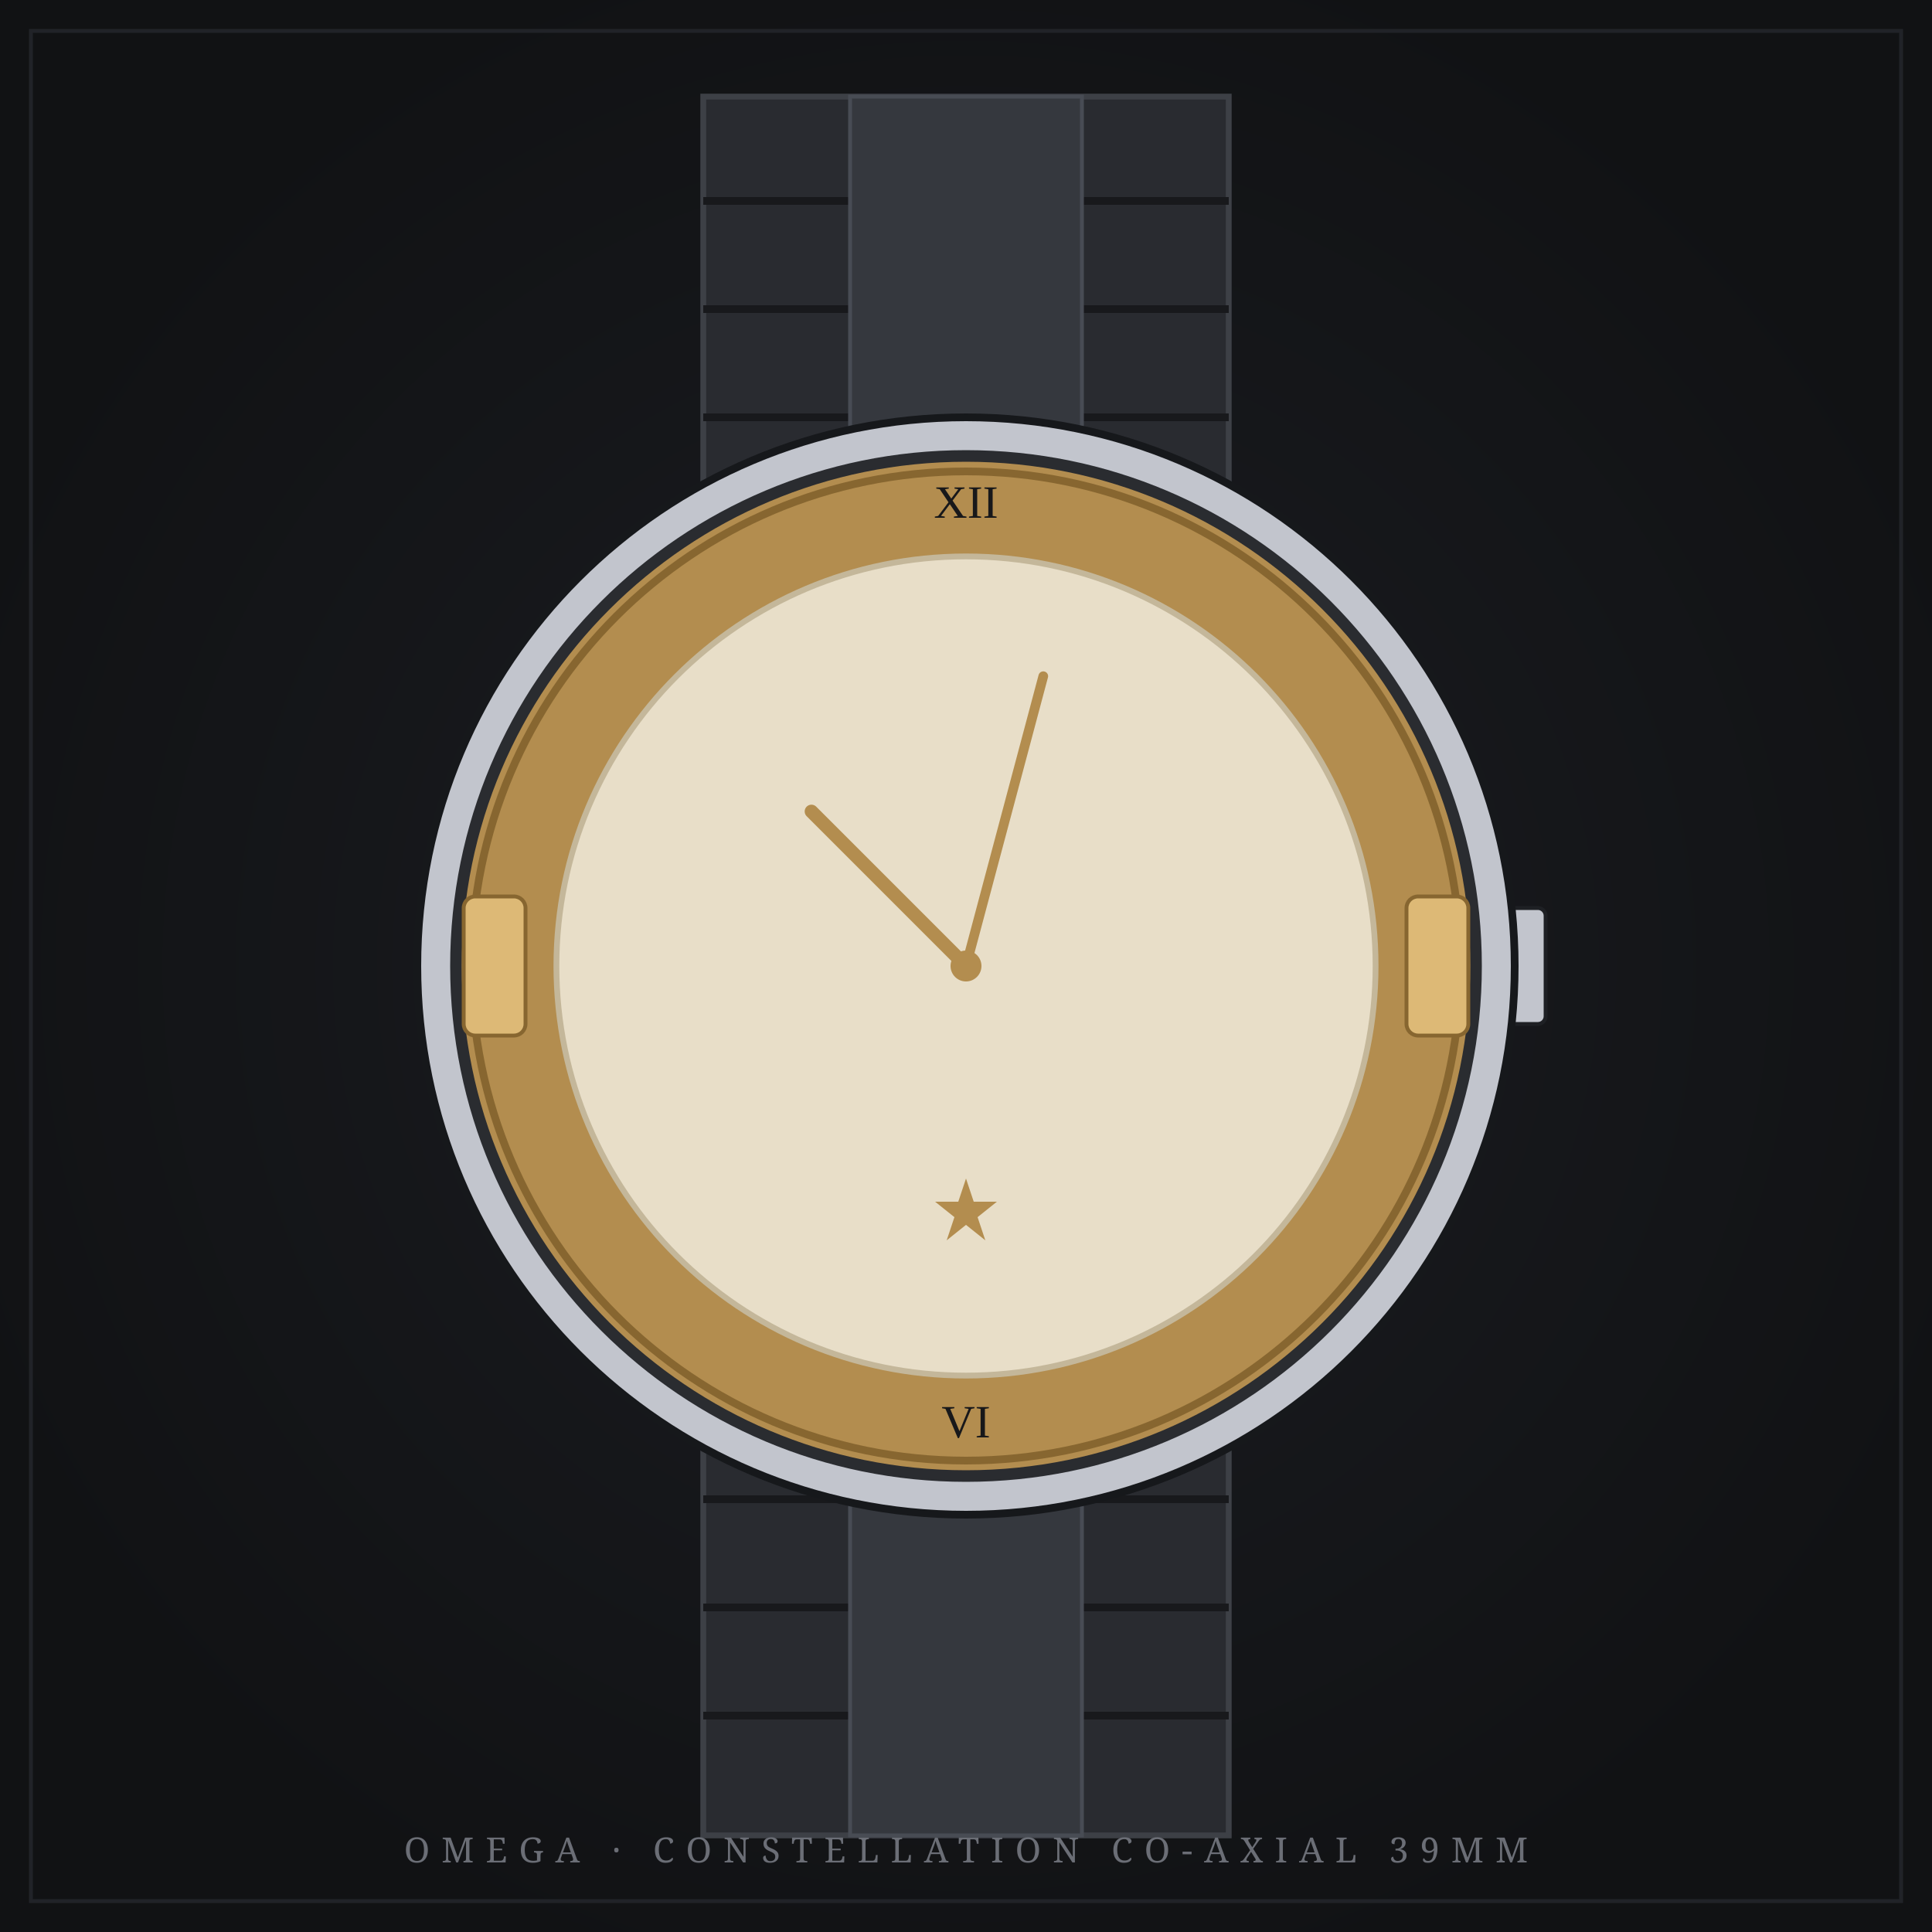
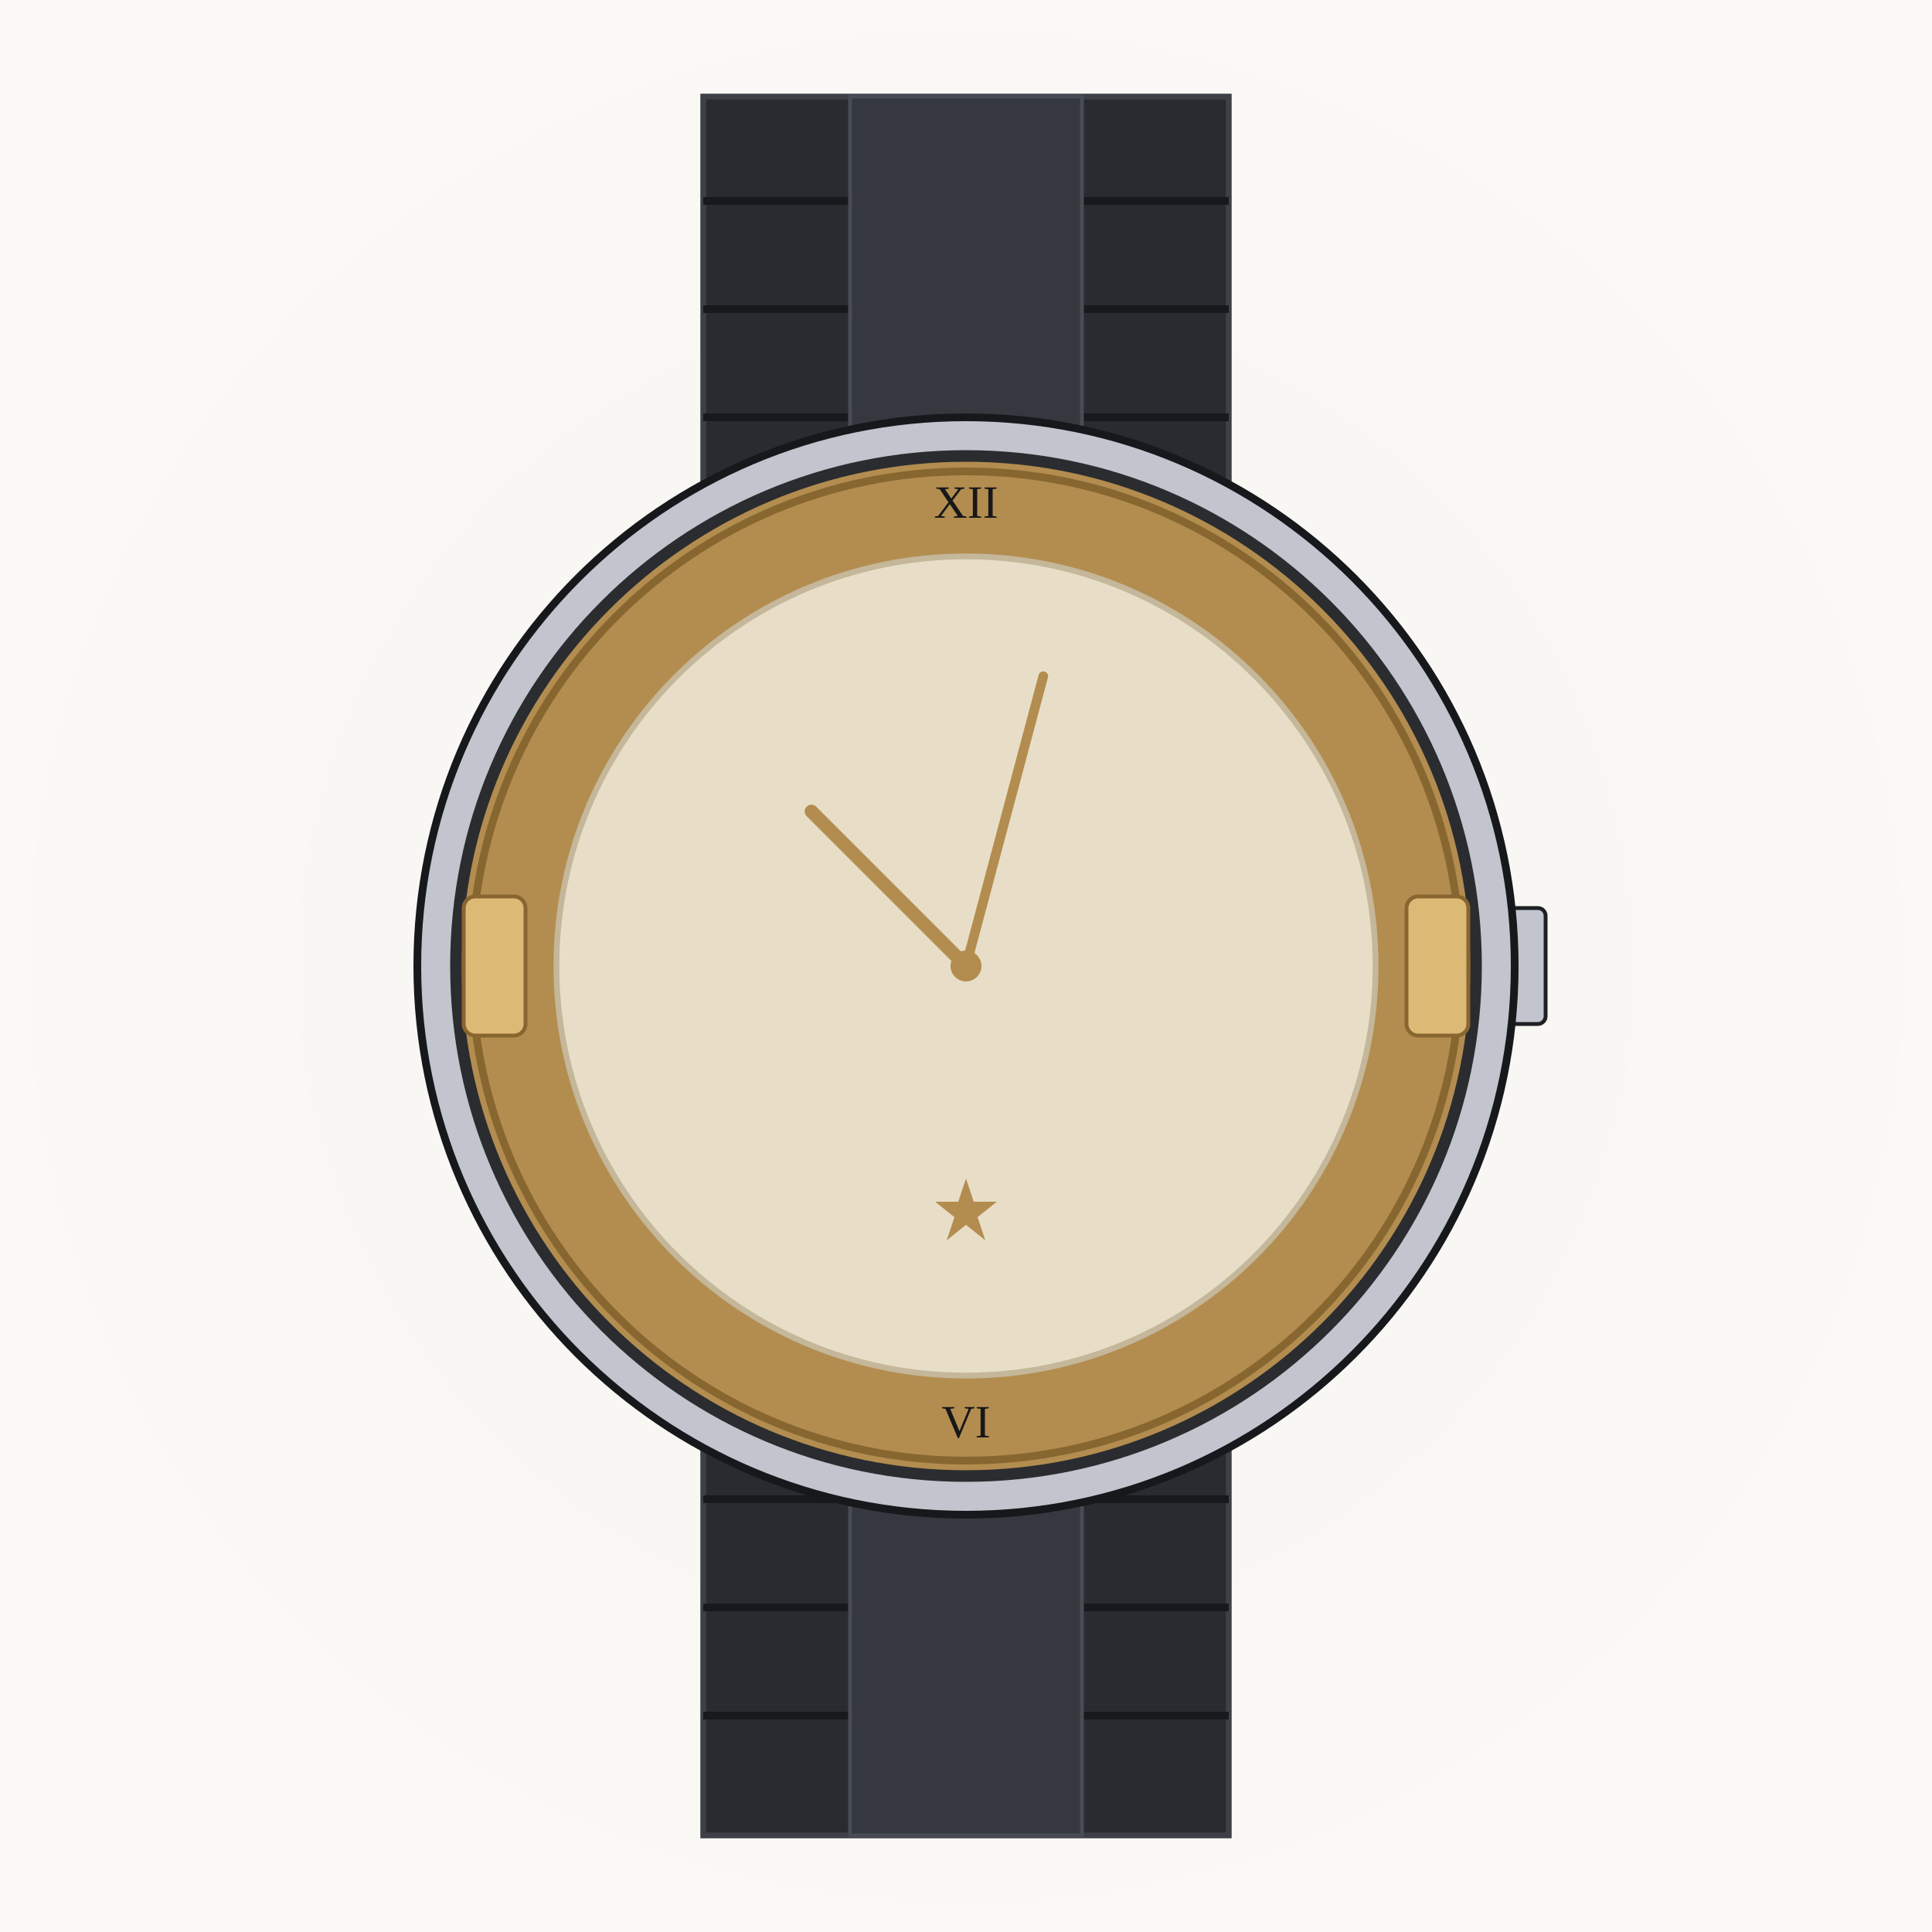
<svg xmlns="http://www.w3.org/2000/svg" viewBox="0 0 500 500" width="500" height="500">
  <defs>
    <radialGradient id="bgLight" cx="50%" cy="50%" r="55%">
-       <stop offset="0%" stop-color="#1B1D22" />
-       <stop offset="100%" stop-color="#111214" />
+       <stop offset="0%" stop-color="#F7F5F0" />
+       <stop offset="100%" stop-color="#FAF9F6" />
    </radialGradient>
  </defs>
  <rect width="500" height="500" fill="url(#bgLight)" />
-   <rect x="8" y="8" width="484" height="484" fill="none" stroke="#212328" stroke-width="1" />
  <rect x="182" y="25" width="136" height="115" fill="#292B30" stroke="#3D4046" stroke-width="1.5" />
  <line x1="182" y1="52" x2="318" y2="52" stroke="#18191C" stroke-width="2" />
  <line x1="182" y1="80" x2="318" y2="80" stroke="#18191C" stroke-width="2" />
  <line x1="182" y1="108" x2="318" y2="108" stroke="#18191C" stroke-width="2" />
  <rect x="220" y="25" width="60" height="115" fill="#35383E" stroke="#484C54" stroke-width="1" />
  <rect x="182" y="360" width="136" height="115" fill="#292B30" stroke="#3D4046" stroke-width="1.5" />
  <line x1="182" y1="388" x2="318" y2="388" stroke="#18191C" stroke-width="2" />
  <line x1="182" y1="416" x2="318" y2="416" stroke="#18191C" stroke-width="2" />
  <line x1="182" y1="444" x2="318" y2="444" stroke="#18191C" stroke-width="2" />
  <rect x="220" y="360" width="60" height="115" fill="#35383E" stroke="#484C54" stroke-width="1" />
  <rect x="382" y="235" width="18" height="30" fill="#C2C5CD" rx="2" stroke="#1E2024" stroke-width="1" />
  <path d="M 180 140 L 165 170 L 165 330 L 180 360 L 320 360 L 335 330 L 335 170 L 320 140 Z" fill="#C2C5CD" opacity="0.9" />
  <circle cx="250" cy="250" r="142" fill="#C2C5CD" stroke="#16181B" stroke-width="2" />
  <circle cx="250" cy="250" r="132" fill="#B38D4F" stroke="#2A2C30" stroke-width="3" />
  <circle cx="250" cy="250" r="128" fill="#B38D4F" stroke="#876630" stroke-width="2" />
  <text x="250" y="134" font-family="'Times New Roman', serif" font-size="12" fill="#18181A" text-anchor="middle">XII</text>
  <text x="250" y="372" font-family="'Times New Roman', serif" font-size="12" fill="#18181A" text-anchor="middle">VI</text>
  <rect x="364" y="232" width="16" height="36" fill="#DDB976" stroke="#876630" rx="3" />
  <rect x="120" y="232" width="16" height="36" fill="#DDB976" stroke="#876630" rx="3" />
  <circle cx="250" cy="250" r="106" fill="#E8DEC8" stroke="#C4B79A" stroke-width="1.5" />
  <polygon points="250,305 252,311 258,311 253,315 255,321 250,317 245,321 247,315 242,311 248,311" fill="#B38D4F" />
  <line x1="250" y1="250" x2="210" y2="210" stroke="#B38D4F" stroke-width="3.5" stroke-linecap="round" />
  <line x1="250" y1="250" x2="270" y2="175" stroke="#B38D4F" stroke-width="2.5" stroke-linecap="round" />
  <circle cx="250" cy="250" r="4" fill="#B38D4F" />
-   <text x="250" y="482" font-family="'Cinzel', 'Playfair Display', serif" font-size="9" letter-spacing="3" fill="#6B6E76" text-anchor="middle" text-transform="uppercase">OMEGA · CONSTELLATION CO-AXIAL 39MM</text>
</svg>
